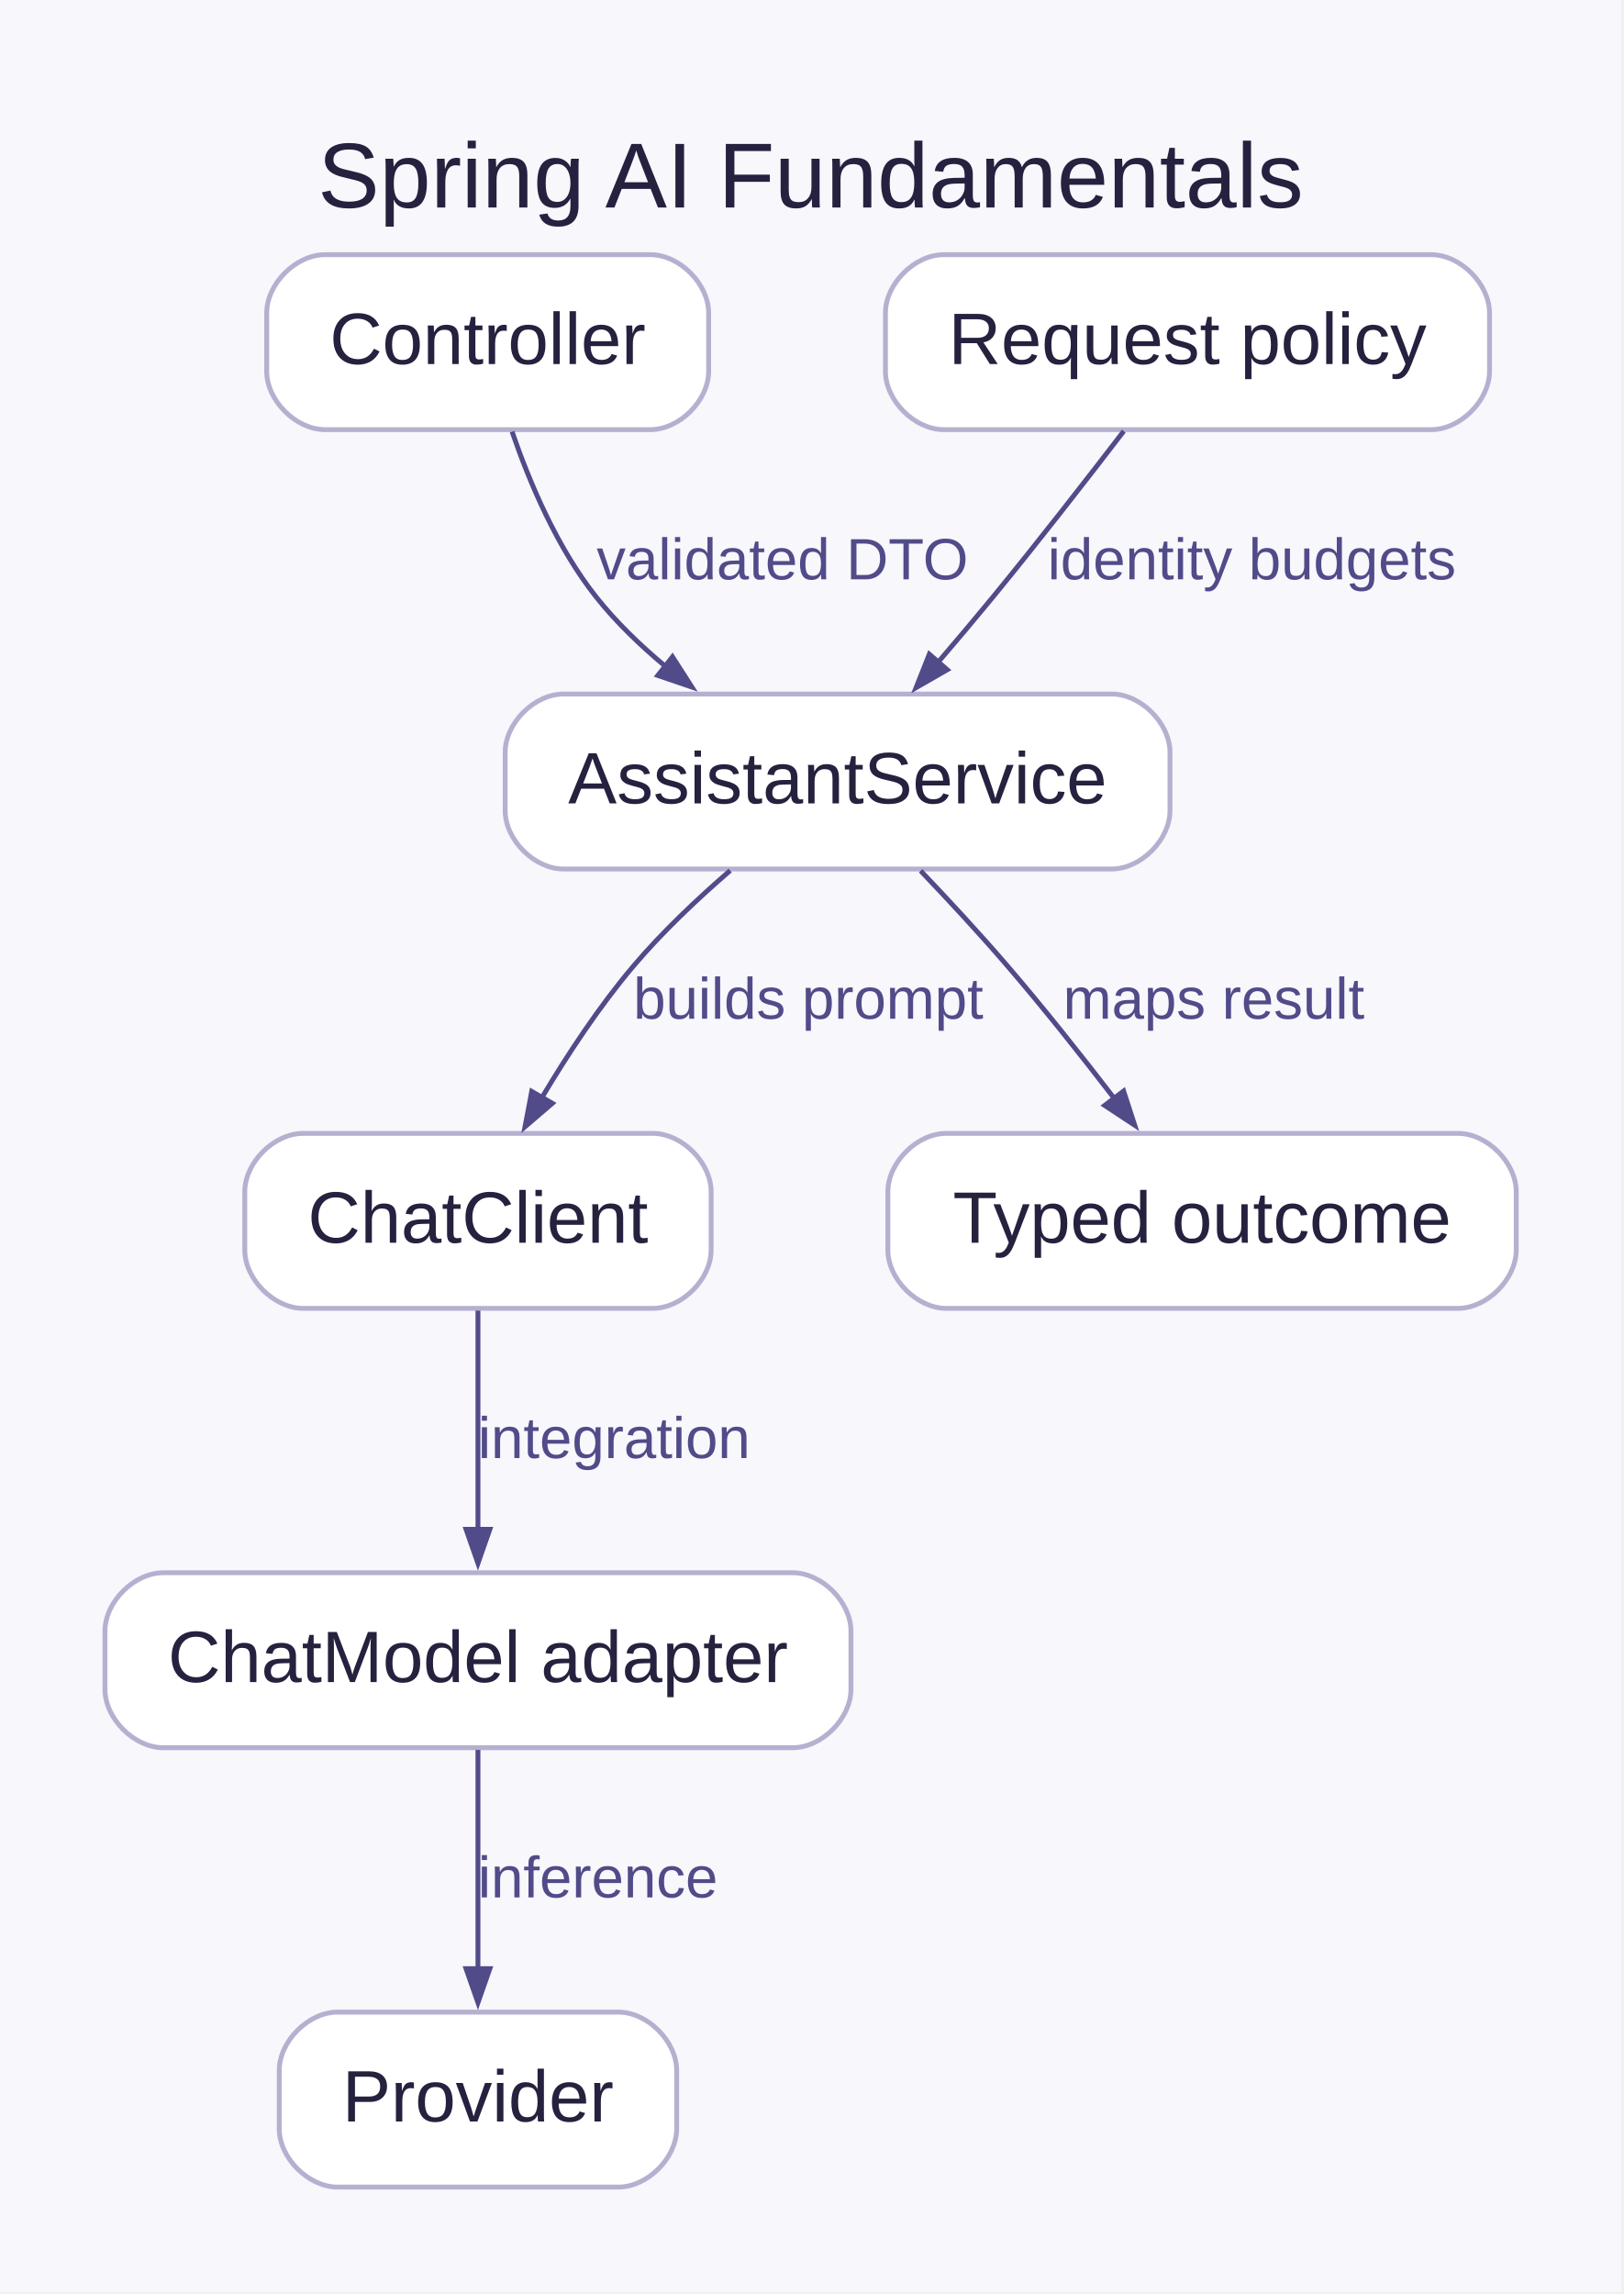
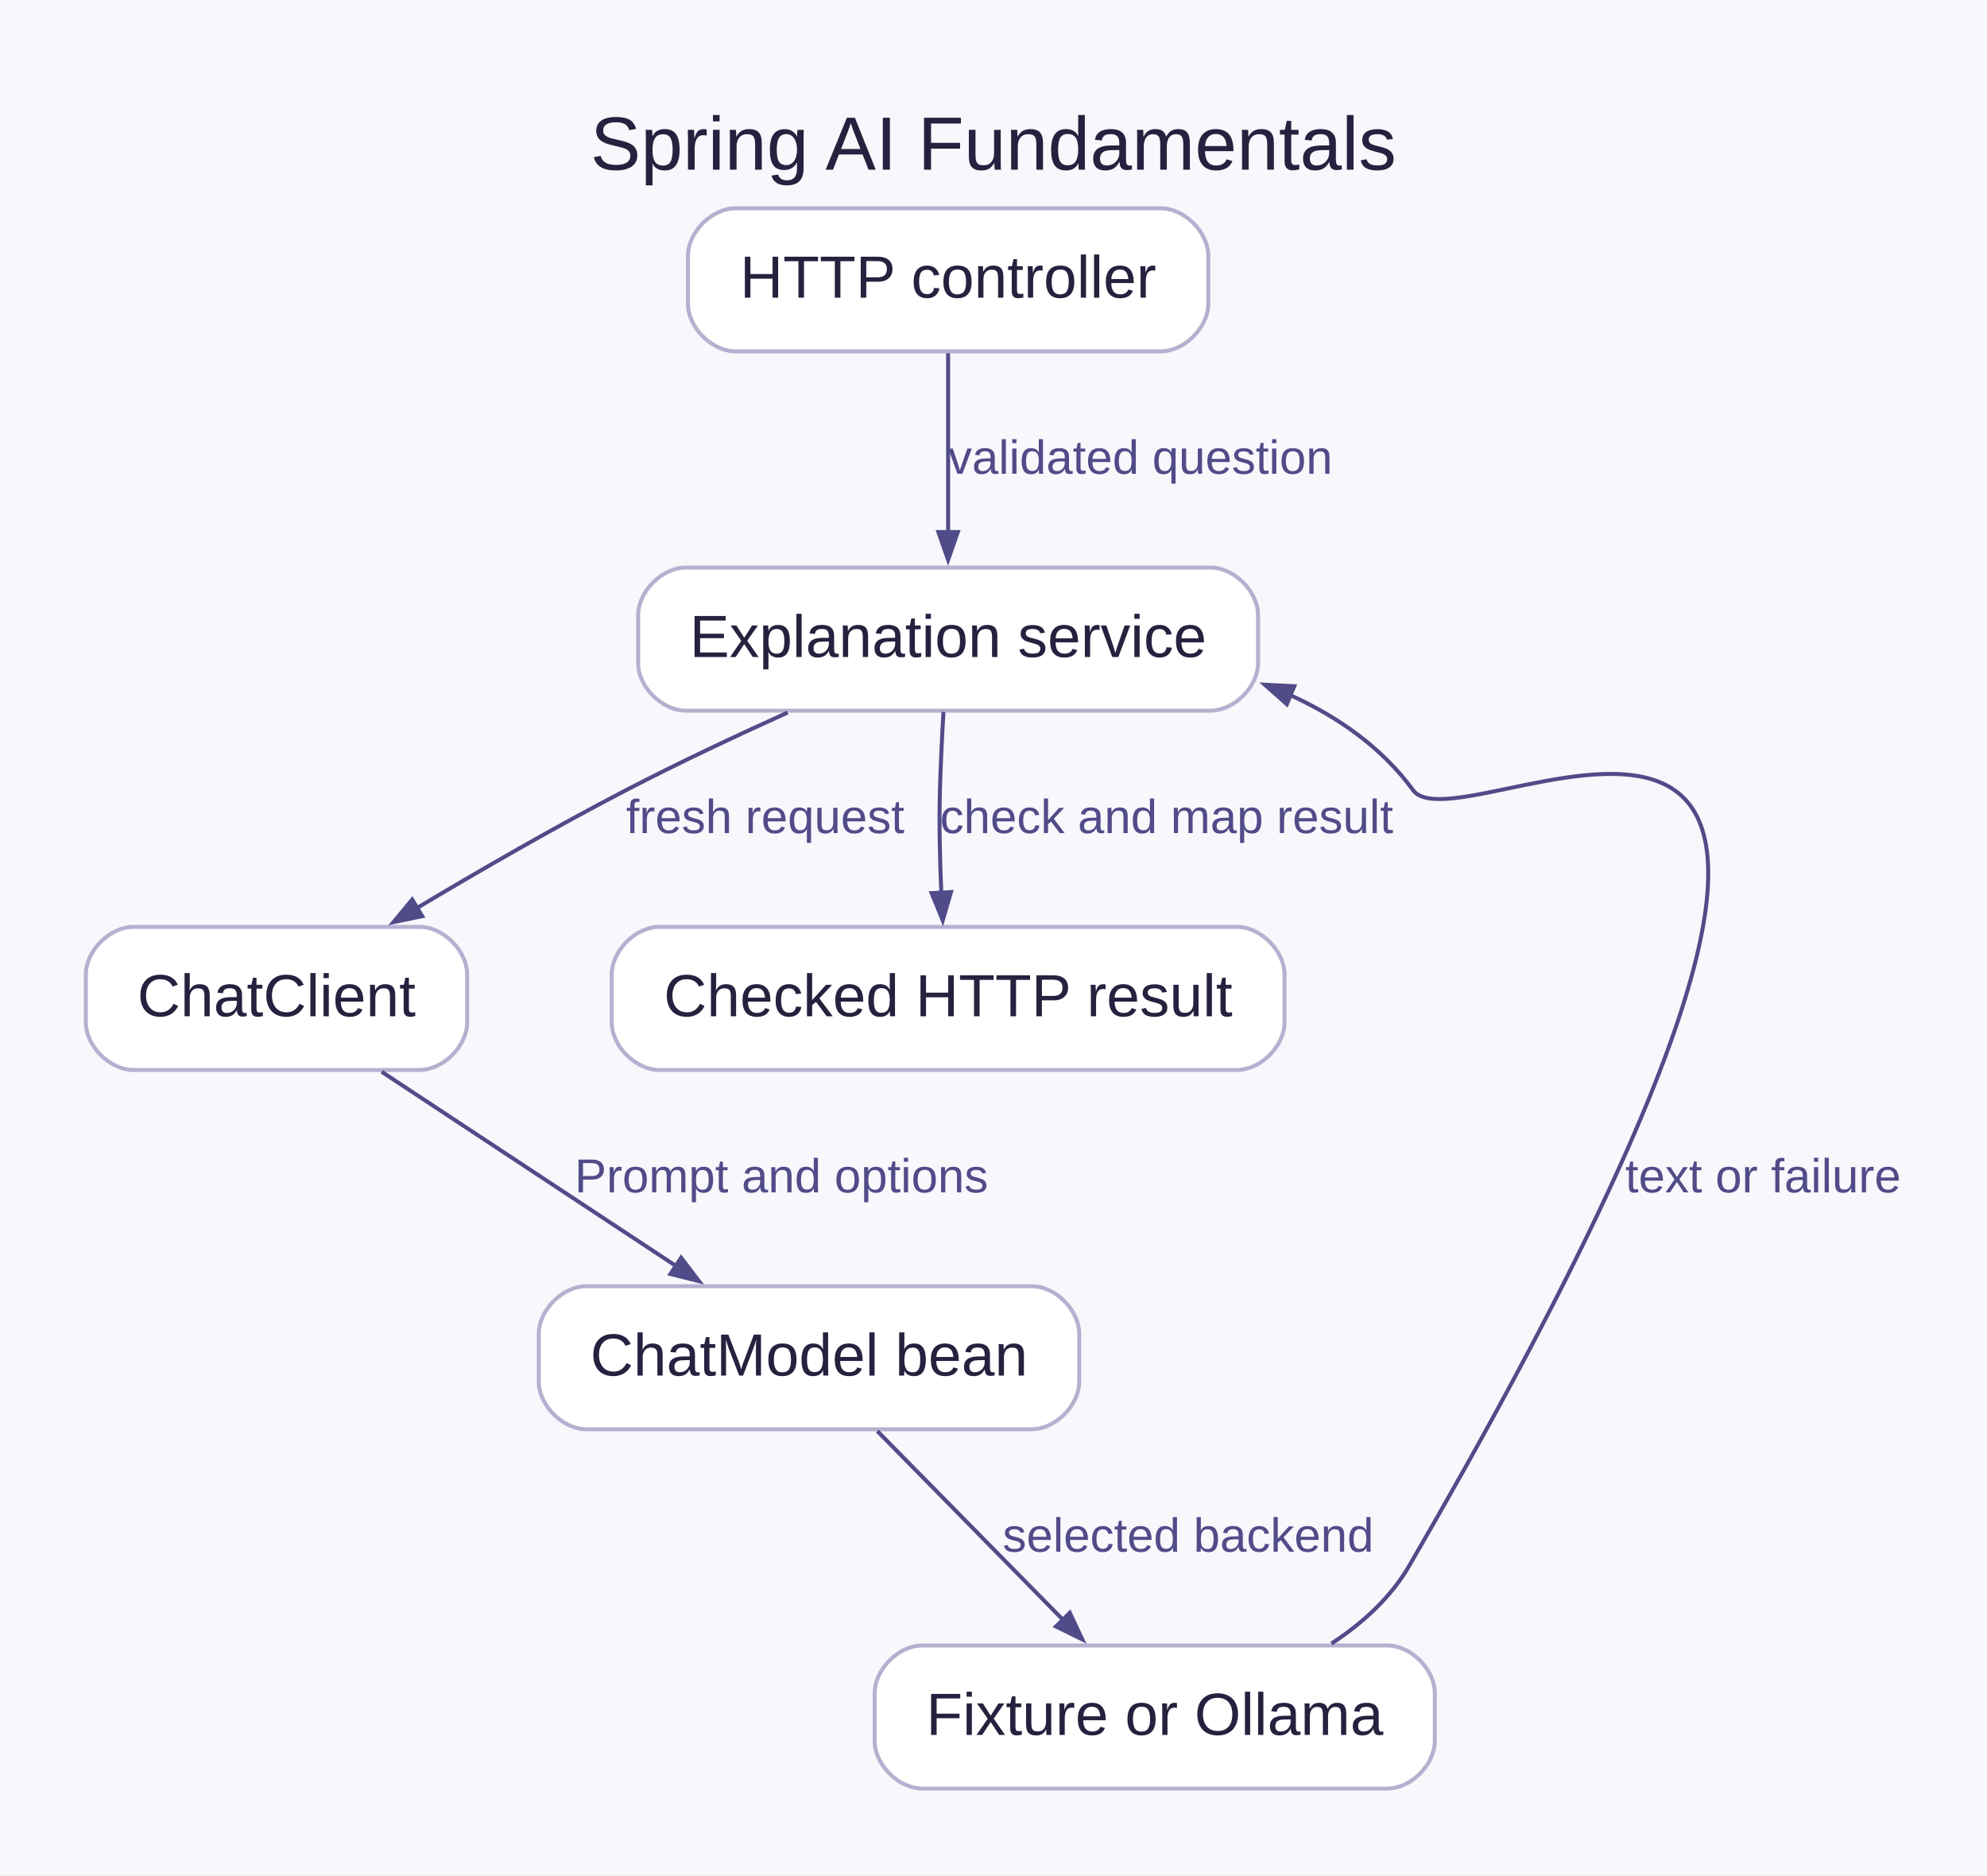
- <svg xmlns="http://www.w3.org/2000/svg" width="334pt" height="472pt" viewBox="0.00 0.00 334.00 472.00" role="img" aria-labelledby="answer-title answer-desc">
+ <svg xmlns="http://www.w3.org/2000/svg" width="500pt" height="472pt" viewBox="0.00 0.00 500.00 472.00" role="img" aria-labelledby="answer-title answer-desc">
  <g id="graph0" class="graph" transform="scale(1 1) rotate(0) translate(21.6 450)">
-     <polygon fill="#f7f7fc" stroke="none" points="-21.6,21.6 -21.6,-450 312,-450 312,21.6 -21.6,21.6" />
-     <text xml:space="preserve" text-anchor="middle" x="145.2" y="-407.3" font-family="Arial" font-size="19.00" fill="#25213e">Spring AI Fundamentals</text>
+     <polygon fill="#f7f7fc" stroke="none" points="-21.6,21.6 -21.6,-450 478.34,-450 478.34,21.6 -21.6,21.6" />
+     <text xml:space="preserve" text-anchor="middle" x="228.37" y="-407.3" font-family="Arial" font-size="19.00" fill="#25213e">Spring AI Fundamentals</text>
    <g id="node1" class="node">
-       <path fill="#ffffff" stroke="#b6b0d0" d="M112.22,-397.6C112.22,-397.6 45.28,-397.6 45.28,-397.6 39.28,-397.6 33.28,-391.6 33.28,-385.6 33.28,-385.6 33.28,-373.6 33.28,-373.6 33.28,-367.6 39.28,-361.6 45.28,-361.6 45.28,-361.6 112.22,-361.6 112.22,-361.6 118.22,-361.6 124.22,-367.6 124.22,-373.6 124.22,-373.6 124.22,-385.6 124.22,-385.6 124.22,-391.6 118.22,-397.6 112.22,-397.6" />
-       <text xml:space="preserve" text-anchor="middle" x="78.75" y="-375.1" font-family="Arial" font-size="15.00" fill="#25213e">Controller</text>
+       <path fill="#ffffff" stroke="#b6b0d0" d="M270.45,-397.6C270.45,-397.6 163.51,-397.6 163.51,-397.6 157.51,-397.6 151.51,-391.6 151.51,-385.6 151.51,-385.6 151.51,-373.6 151.51,-373.6 151.51,-367.6 157.51,-361.6 163.51,-361.6 163.51,-361.6 270.45,-361.6 270.45,-361.6 276.45,-361.6 282.45,-367.6 282.45,-373.6 282.45,-373.6 282.45,-385.6 282.45,-385.6 282.45,-391.6 276.45,-397.6 270.45,-397.6" />
+       <text xml:space="preserve" text-anchor="middle" x="216.98" y="-375.1" font-family="Arial" font-size="15.00" fill="#25213e">HTTP controller</text>
    </g>
    <g id="node2" class="node">
-       <path fill="#ffffff" stroke="#b6b0d0" d="M207.15,-307.2C207.15,-307.2 94.35,-307.2 94.35,-307.2 88.35,-307.2 82.35,-301.2 82.35,-295.2 82.35,-295.2 82.35,-283.2 82.35,-283.2 82.35,-277.2 88.35,-271.2 94.35,-271.2 94.35,-271.2 207.15,-271.2 207.15,-271.2 213.15,-271.2 219.15,-277.2 219.15,-283.2 219.15,-283.2 219.15,-295.2 219.15,-295.2 219.15,-301.2 213.15,-307.2 207.15,-307.2" />
-       <text xml:space="preserve" text-anchor="middle" x="150.75" y="-284.7" font-family="Arial" font-size="15.00" fill="#25213e">AssistantService</text>
+       <path fill="#ffffff" stroke="#b6b0d0" d="M282.97,-307.2C282.97,-307.2 150.98,-307.2 150.98,-307.2 144.98,-307.2 138.98,-301.2 138.98,-295.2 138.98,-295.2 138.98,-283.2 138.98,-283.2 138.98,-277.2 144.98,-271.2 150.98,-271.2 150.98,-271.2 282.97,-271.2 282.97,-271.2 288.97,-271.2 294.97,-277.2 294.97,-283.2 294.97,-283.2 294.97,-295.2 294.97,-295.2 294.97,-301.2 288.97,-307.2 282.97,-307.2" />
+       <text xml:space="preserve" text-anchor="middle" x="216.98" y="-284.7" font-family="Arial" font-size="15.00" fill="#25213e">Explanation service</text>
    </g>
    <g id="edge1" class="edge">
-       <path fill="none" stroke="#514b89" d="M83.77,-361.19C87.4,-350.61 93.08,-337.26 101.05,-327.2 105.14,-322.04 110.11,-317.24 115.31,-312.91" />
-       <polygon fill="#514b89" stroke="#514b89" points="116.78,-314.87 120.78,-308.63 113.76,-311.02 116.78,-314.87" />
-       <text xml:space="preserve" text-anchor="middle" x="139.4" y="-330.8" font-family="Arial" font-size="12.00" fill="#514b89">validated DTO</text>
+       <path fill="none" stroke="#514b89" d="M216.98,-361.14C216.98,-348.18 216.98,-330.32 216.98,-315.76" />
+       <polygon fill="#514b89" stroke="#514b89" points="219.43,-316.14 216.98,-309.14 214.53,-316.14 219.43,-316.14" />
+       <text xml:space="preserve" text-anchor="middle" x="265.35" y="-330.8" font-family="Arial" font-size="12.00" fill="#514b89">validated question</text>
    </g>
    <g id="node3" class="node">
-       <path fill="#ffffff" stroke="#b6b0d0" d="M112.73,-216.8C112.73,-216.8 40.77,-216.8 40.77,-216.8 34.77,-216.8 28.77,-210.8 28.77,-204.8 28.77,-204.8 28.77,-192.8 28.77,-192.8 28.77,-186.8 34.77,-180.8 40.77,-180.8 40.77,-180.8 112.73,-180.8 112.73,-180.8 118.73,-180.8 124.73,-186.8 124.73,-192.8 124.73,-192.8 124.73,-204.8 124.73,-204.8 124.73,-210.8 118.73,-216.8 112.73,-216.8" />
-       <text xml:space="preserve" text-anchor="middle" x="76.75" y="-194.3" font-family="Arial" font-size="15.00" fill="#25213e">ChatClient</text>
+       <path fill="#ffffff" stroke="#b6b0d0" d="M83.95,-216.8C83.95,-216.8 12,-216.8 12,-216.8 6,-216.8 0,-210.8 0,-204.8 0,-204.8 0,-192.8 0,-192.8 0,-186.8 6,-180.8 12,-180.8 12,-180.8 83.95,-180.8 83.95,-180.8 89.95,-180.8 95.95,-186.8 95.95,-192.8 95.95,-192.8 95.95,-204.8 95.95,-204.8 95.95,-210.8 89.95,-216.8 83.95,-216.8" />
+       <text xml:space="preserve" text-anchor="middle" x="47.98" y="-194.3" font-family="Arial" font-size="15.00" fill="#25213e">ChatClient</text>
    </g>
    <g id="edge2" class="edge">
-       <path fill="none" stroke="#514b89" d="M128.65,-270.88C121.86,-265.01 114.62,-258.17 108.72,-251.2 101.71,-242.93 95.16,-232.98 89.84,-224.05" />
-       <polygon fill="#514b89" stroke="#514b89" points="92.06,-222.99 86.43,-218.16 87.81,-225.44 92.06,-222.99" />
-       <text xml:space="preserve" text-anchor="middle" x="144.73" y="-240.4" font-family="Arial" font-size="12.00" fill="#514b89">builds prompt</text>
+       <path fill="none" stroke="#514b89" d="M176.61,-270.73C163.5,-264.81 148.98,-257.97 135.94,-251.2 118.24,-242.02 99.07,-230.95 83.16,-221.45" />
+       <polygon fill="#514b89" stroke="#514b89" points="84.65,-219.49 77.39,-217.98 82.13,-223.69 84.65,-219.49" />
+       <text xml:space="preserve" text-anchor="middle" x="170.96" y="-240.4" font-family="Arial" font-size="12.00" fill="#514b89">fresh request</text>
    </g>
-     <g id="node7" class="node">
-       <path fill="#ffffff" stroke="#b6b0d0" d="M278.4,-216.8C278.4,-216.8 173.1,-216.8 173.1,-216.8 167.1,-216.8 161.1,-210.8 161.1,-204.8 161.1,-204.8 161.1,-192.8 161.1,-192.8 161.1,-186.8 167.1,-180.8 173.1,-180.8 173.1,-180.8 278.4,-180.8 278.4,-180.8 284.4,-180.8 290.4,-186.8 290.4,-192.8 290.4,-192.8 290.4,-204.8 290.4,-204.8 290.4,-210.8 284.4,-216.8 278.4,-216.8" />
-       <text xml:space="preserve" text-anchor="middle" x="225.75" y="-194.3" font-family="Arial" font-size="15.00" fill="#25213e">Typed outcome</text>
+     <g id="node6" class="node">
+       <path fill="#ffffff" stroke="#b6b0d0" d="M289.63,-216.8C289.63,-216.8 144.33,-216.8 144.33,-216.8 138.33,-216.8 132.33,-210.8 132.33,-204.8 132.33,-204.8 132.33,-192.8 132.33,-192.8 132.33,-186.8 138.33,-180.8 144.33,-180.8 144.33,-180.8 289.63,-180.8 289.63,-180.8 295.63,-180.8 301.63,-186.8 301.63,-192.8 301.63,-192.8 301.63,-204.8 301.63,-204.8 301.63,-210.8 295.63,-216.8 289.63,-216.8" />
+       <text xml:space="preserve" text-anchor="middle" x="216.98" y="-194.3" font-family="Arial" font-size="15.00" fill="#25213e">Checked HTTP result</text>
    </g>
    <g id="edge6" class="edge">
-       <path fill="none" stroke="#514b89" d="M167.84,-270.83C173.65,-264.74 180.11,-257.77 185.75,-251.2 193.19,-242.54 200.99,-232.71 207.7,-223.98" />
-       <polygon fill="#514b89" stroke="#514b89" points="209.61,-225.52 211.9,-218.47 205.71,-222.55 209.61,-225.52" />
-       <text xml:space="preserve" text-anchor="middle" x="228.16" y="-240.4" font-family="Arial" font-size="12.00" fill="#514b89">maps result</text>
+       <path fill="none" stroke="#514b89" d="M215.81,-270.89C215.45,-264.68 215.1,-257.63 214.92,-251.2 214.69,-242.81 214.9,-233.65 215.27,-225.42" />
+       <polygon fill="#514b89" stroke="#514b89" points="217.71,-225.56 215.63,-218.44 212.82,-225.3 217.71,-225.56" />
+       <text xml:space="preserve" text-anchor="middle" x="271.95" y="-240.4" font-family="Arial" font-size="12.00" fill="#514b89">check and map result</text>
    </g>
    <g id="node4" class="node">
-       <path fill="#ffffff" stroke="#b6b0d0" d="M141.5,-126.4C141.5,-126.4 12,-126.4 12,-126.4 6,-126.4 0,-120.4 0,-114.4 0,-114.4 0,-102.4 0,-102.4 0,-96.4 6,-90.4 12,-90.4 12,-90.4 141.5,-90.4 141.5,-90.4 147.5,-90.4 153.5,-96.4 153.5,-102.4 153.5,-102.4 153.5,-114.4 153.5,-114.4 153.5,-120.4 147.5,-126.4 141.5,-126.4" />
-       <text xml:space="preserve" text-anchor="middle" x="76.75" y="-103.9" font-family="Arial" font-size="15.00" fill="#25213e">ChatModel adapter</text>
+       <path fill="#ffffff" stroke="#b6b0d0" d="M237.97,-126.4C237.97,-126.4 125.98,-126.4 125.98,-126.4 119.98,-126.4 113.98,-120.4 113.98,-114.4 113.98,-114.4 113.98,-102.4 113.98,-102.4 113.98,-96.4 119.98,-90.4 125.98,-90.4 125.98,-90.4 237.97,-90.4 237.97,-90.4 243.97,-90.4 249.97,-96.4 249.97,-102.4 249.97,-102.4 249.97,-114.4 249.97,-114.4 249.97,-120.4 243.97,-126.4 237.97,-126.4" />
+       <text xml:space="preserve" text-anchor="middle" x="181.98" y="-103.9" font-family="Arial" font-size="15.00" fill="#25213e">ChatModel bean</text>
    </g>
    <g id="edge3" class="edge">
-       <path fill="none" stroke="#514b89" d="M76.75,-180.34C76.75,-167.38 76.75,-149.52 76.75,-134.96" />
-       <polygon fill="#514b89" stroke="#514b89" points="79.2,-135.34 76.75,-128.34 74.3,-135.34 79.2,-135.34" />
-       <text xml:space="preserve" text-anchor="middle" x="104.77" y="-150" font-family="Arial" font-size="12.00" fill="#514b89">integration</text>
+       <path fill="none" stroke="#514b89" d="M74.45,-180.34C95.74,-166.29 125.78,-146.48 148.69,-131.36" />
+       <polygon fill="#514b89" stroke="#514b89" points="149.8,-133.56 154.29,-127.66 147.1,-129.47 149.8,-133.56" />
+       <text xml:space="preserve" text-anchor="middle" x="175.03" y="-150" font-family="Arial" font-size="12.00" fill="#514b89">Prompt and options</text>
    </g>
    <g id="node5" class="node">
-       <path fill="#ffffff" stroke="#b6b0d0" d="M105.64,-36C105.64,-36 47.86,-36 47.86,-36 41.86,-36 35.86,-30 35.86,-24 35.86,-24 35.86,-12 35.86,-12 35.86,-6 41.86,0 47.86,0 47.86,0 105.64,0 105.64,0 111.64,0 117.64,-6 117.64,-12 117.64,-12 117.64,-24 117.64,-24 117.64,-30 111.64,-36 105.64,-36" />
-       <text xml:space="preserve" text-anchor="middle" x="76.75" y="-13.5" font-family="Arial" font-size="15.00" fill="#25213e">Provider</text>
+       <path fill="#ffffff" stroke="#b6b0d0" d="M327.45,-36C327.45,-36 210.5,-36 210.5,-36 204.5,-36 198.5,-30 198.5,-24 198.5,-24 198.5,-12 198.5,-12 198.5,-6 204.5,0 210.5,0 210.5,0 327.45,0 327.45,0 333.45,0 339.45,-6 339.45,-12 339.45,-12 339.45,-24 339.45,-24 339.45,-30 333.45,-36 327.45,-36" />
+       <text xml:space="preserve" text-anchor="middle" x="268.98" y="-13.5" font-family="Arial" font-size="15.00" fill="#25213e">Fixture or Ollama</text>
    </g>
    <g id="edge4" class="edge">
-       <path fill="none" stroke="#514b89" d="M76.75,-89.94C76.75,-76.98 76.75,-59.12 76.75,-44.56" />
-       <polygon fill="#514b89" stroke="#514b89" points="79.2,-44.94 76.75,-37.94 74.3,-44.94 79.2,-44.94" />
-       <text xml:space="preserve" text-anchor="middle" x="101.43" y="-59.6" font-family="Arial" font-size="12.00" fill="#514b89">inference</text>
-     </g>
-     <g id="node6" class="node">
-       <path fill="#ffffff" stroke="#b6b0d0" d="M272.9,-397.6C272.9,-397.6 172.6,-397.6 172.6,-397.6 166.6,-397.6 160.6,-391.6 160.6,-385.6 160.6,-385.6 160.6,-373.6 160.6,-373.6 160.6,-367.6 166.6,-361.6 172.6,-361.6 172.6,-361.6 272.9,-361.6 272.9,-361.6 278.9,-361.6 284.9,-367.6 284.9,-373.6 284.9,-373.6 284.9,-385.6 284.9,-385.6 284.9,-391.6 278.9,-397.6 272.9,-397.6" />
-       <text xml:space="preserve" text-anchor="middle" x="222.75" y="-375.1" font-family="Arial" font-size="15.00" fill="#25213e">Request policy</text>
+       <path fill="none" stroke="#514b89" d="M199.17,-89.94C212.63,-76.25 231.48,-57.1 246.2,-42.14" />
+       <polygon fill="#514b89" stroke="#514b89" points="247.6,-44.22 250.76,-37.51 244.11,-40.78 247.6,-44.22" />
+       <text xml:space="preserve" text-anchor="middle" x="277.39" y="-59.6" font-family="Arial" font-size="12.00" fill="#514b89">selected backend</text>
    </g>
    <g id="edge5" class="edge">
-       <path fill="none" stroke="#514b89" d="M209.64,-361.29C201.93,-351.24 191.93,-338.39 182.75,-327.2 179.13,-322.79 175.21,-318.14 171.39,-313.69" />
-       <polygon fill="#514b89" stroke="#514b89" points="173.33,-312.2 166.9,-308.51 169.63,-315.4 173.33,-312.2" />
-       <text xml:space="preserve" text-anchor="middle" x="235.99" y="-330.8" font-family="Arial" font-size="12.00" fill="#514b89">identity budgets</text>
+       <path fill="none" stroke="#514b89" d="M313.45,-36.48C321.24,-41.59 328.34,-48.01 332.98,-56 495.04,-335.11 346.94,-233.51 333.98,-251.2 326.11,-261.95 315.1,-269.65 302.96,-275.16" />
+       <polygon fill="#514b89" stroke="#514b89" points="302.22,-272.81 296.67,-277.73 304.08,-277.34 302.22,-272.81" />
+       <text xml:space="preserve" text-anchor="middle" x="422.06" y="-150" font-family="Arial" font-size="12.00" fill="#514b89">text or failure</text>
    </g>
  </g>
</svg>
